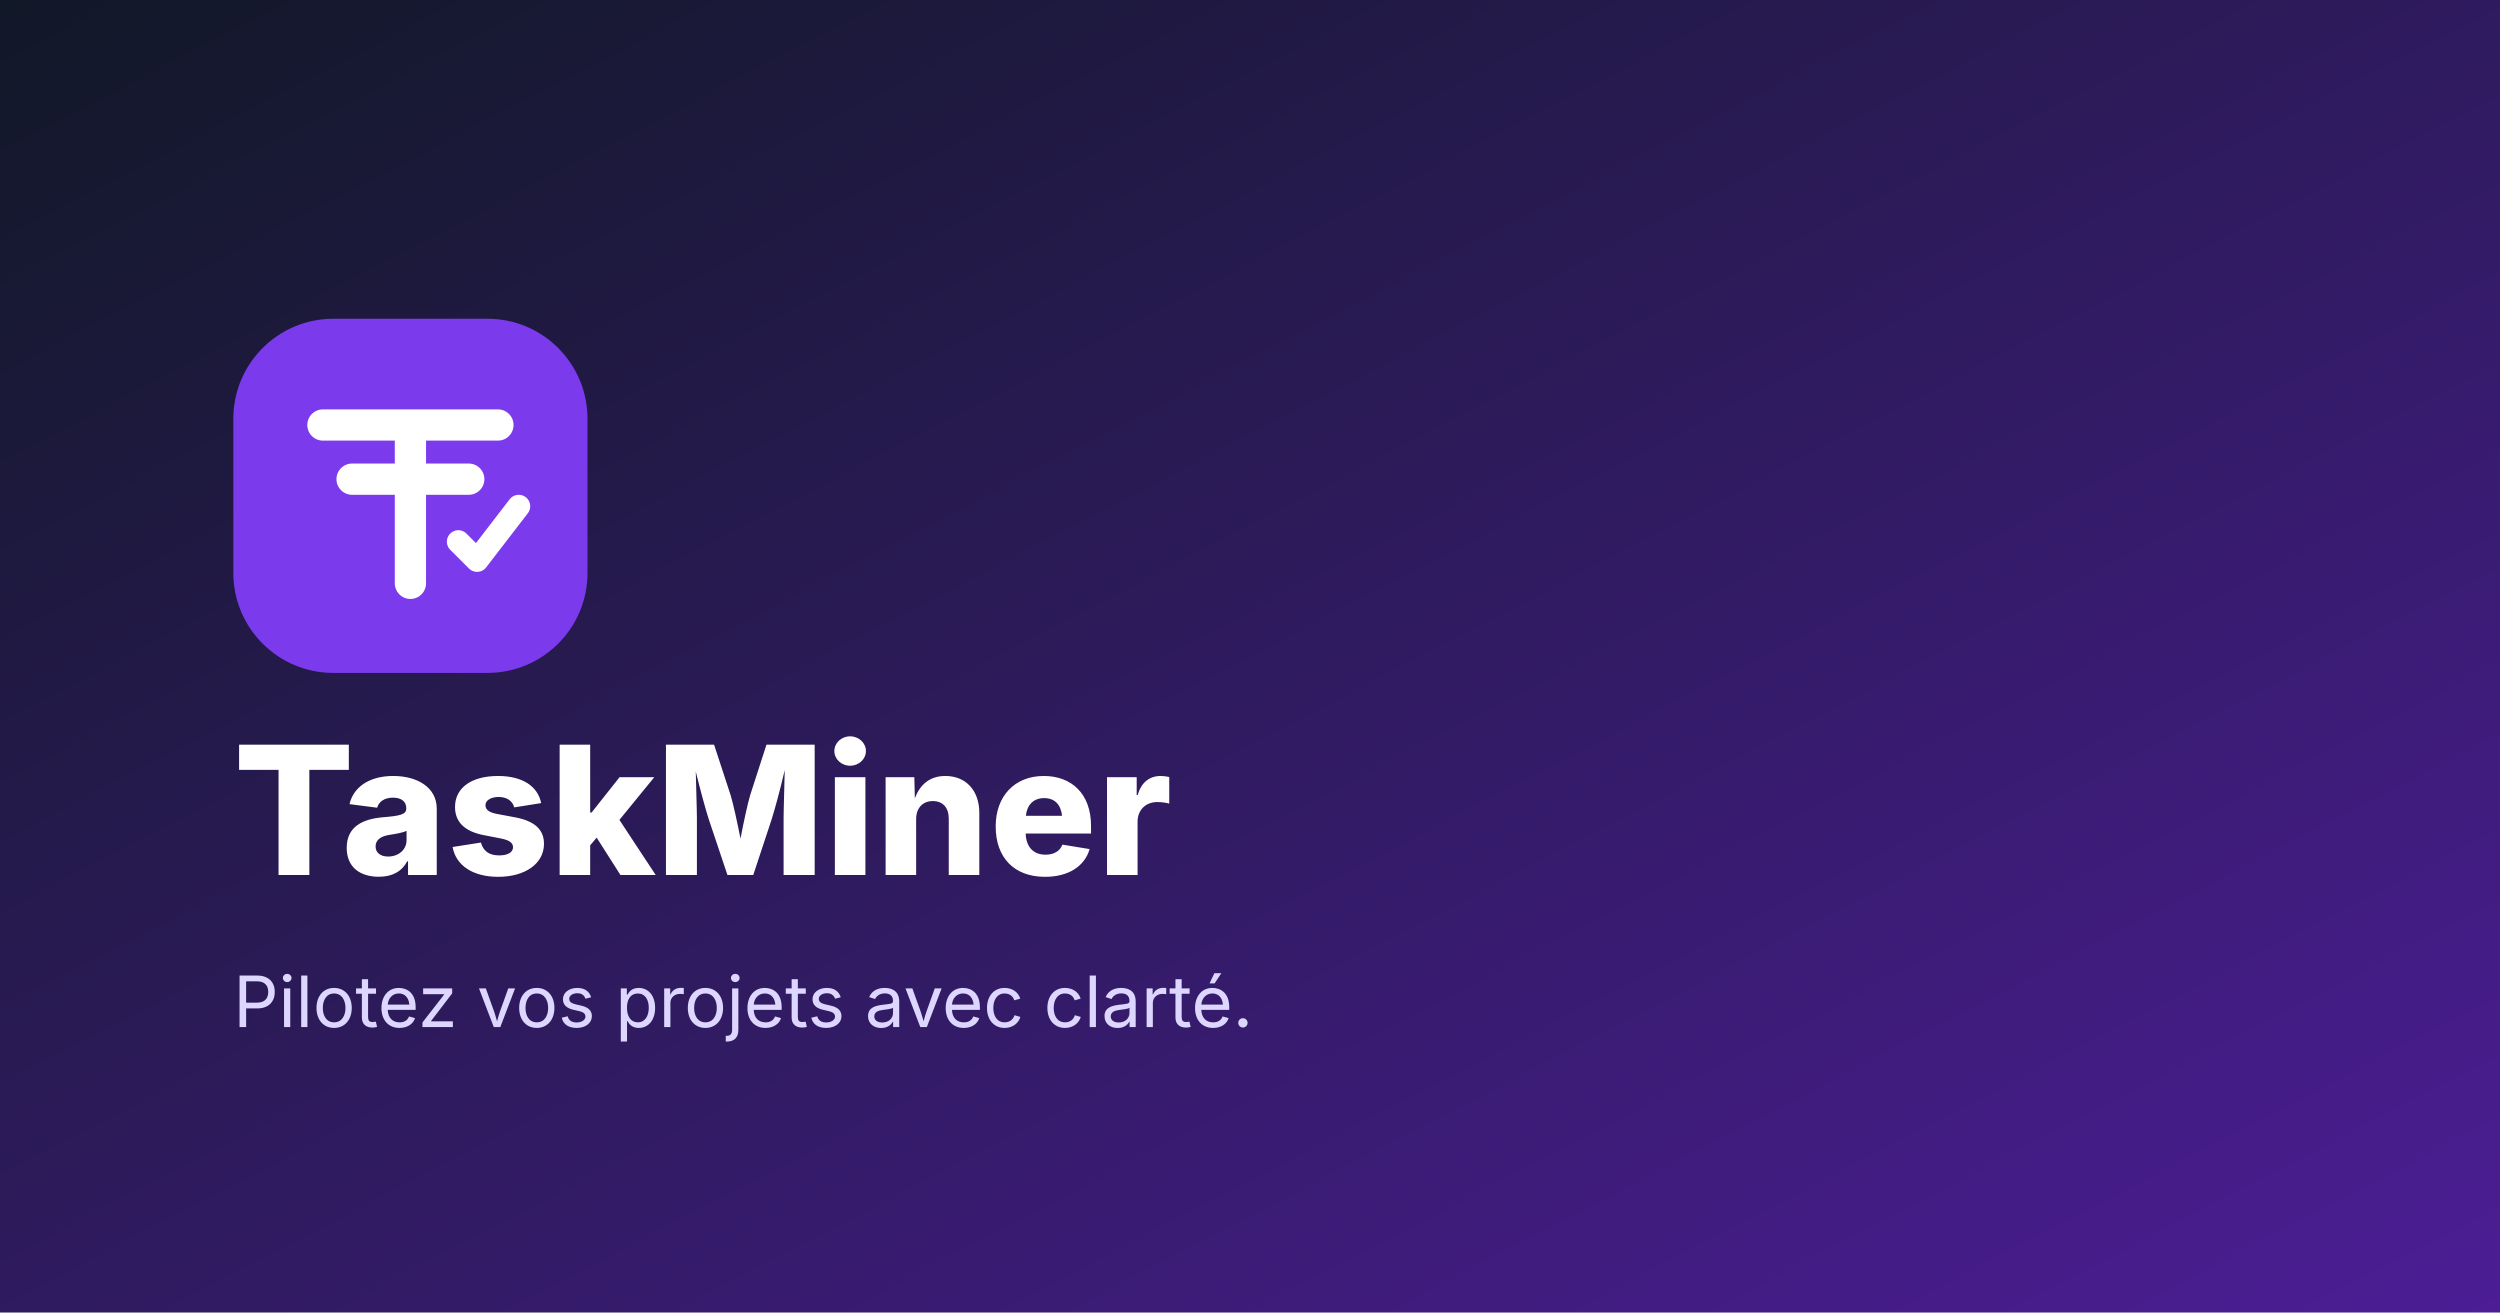
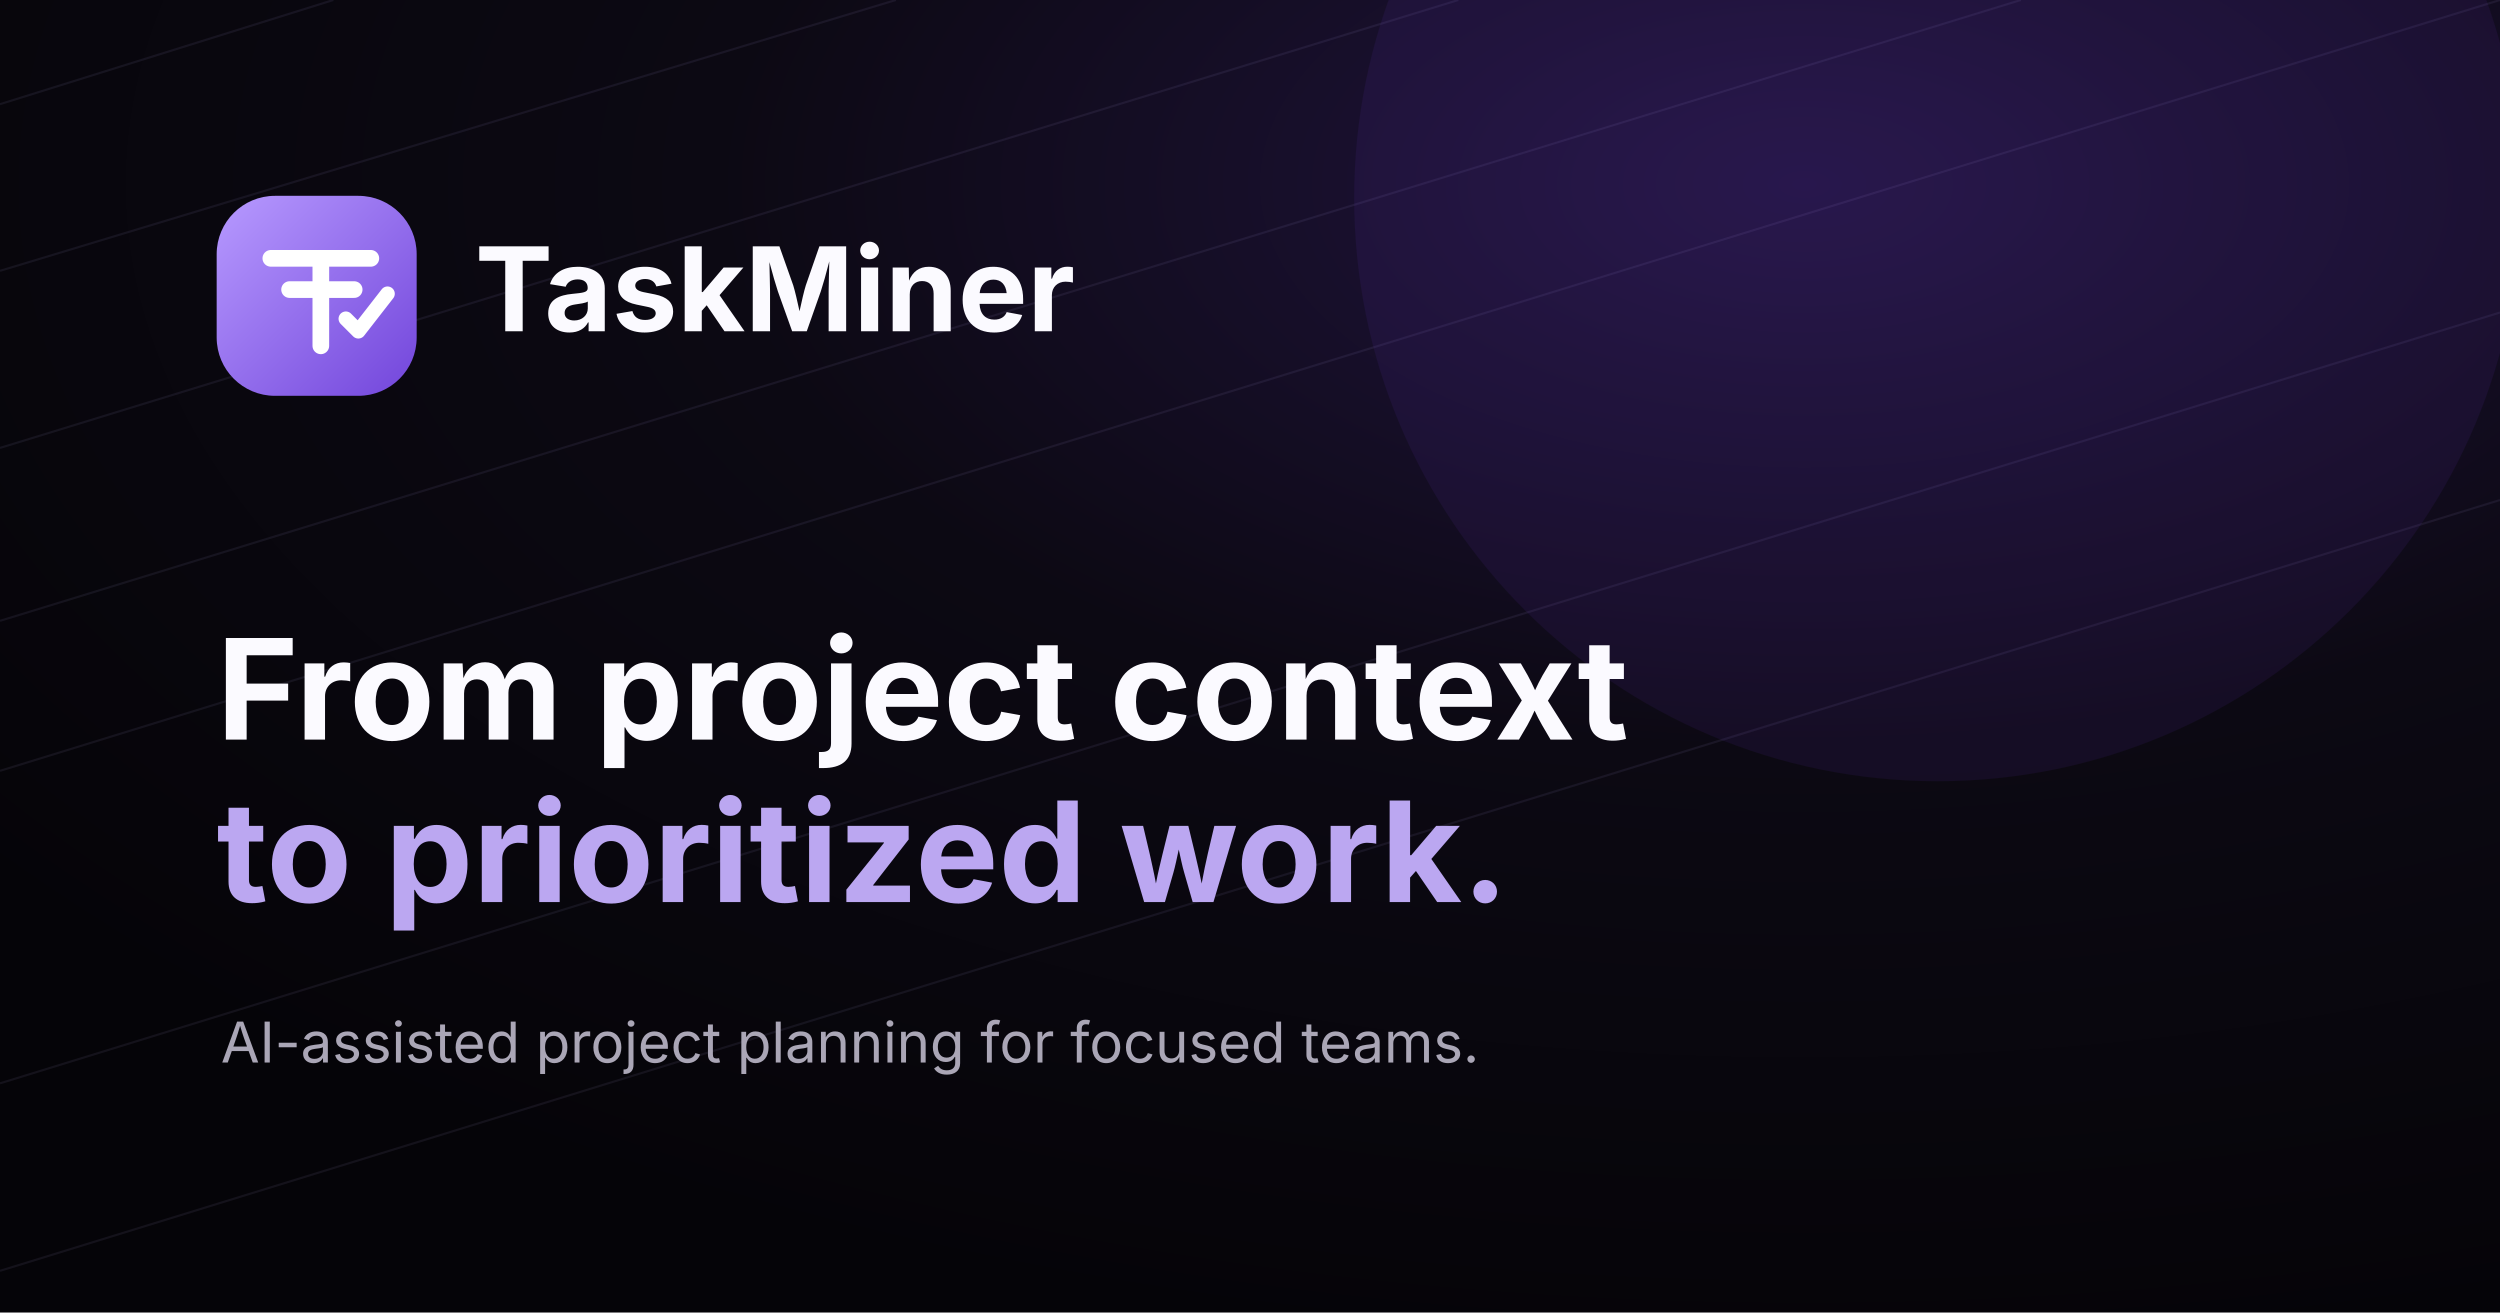
<svg xmlns="http://www.w3.org/2000/svg" viewBox="0 0 1200 630">
  <defs>
-     <linearGradient id="bg" x1="0" y1="0" x2="1" y2="1">
-       <stop stop-color="#111827" />
-       <stop offset="1" stop-color="#4c1d95" />
+     <radialGradient id="bg" cx="72%" cy="14%" r="90%">
+       <stop stop-color="#21143f" />
+       <stop offset="0.48" stop-color="#0c0913" />
+       <stop offset="1" stop-color="#050408" />
+     </radialGradient>
+     <linearGradient id="mark" x1="0" y1="0" x2="1" y2="1">
+       <stop stop-color="#b79aff" />
+       <stop offset="1" stop-color="#7245db" />
    </linearGradient>
  </defs>
  <rect width="1200" height="630" fill="url(#bg)" />
-   <rect x="112" y="153" width="170" height="170" rx="48" fill="#7c3aed" />
-   <path d="M155 204h84M197 204v76M169 230h56" fill="none" stroke="#fff" stroke-linecap="round" stroke-width="15" />
-   <path d="m220 260 9 9 20-26" fill="none" stroke="#fff" stroke-linecap="round" stroke-linejoin="round" stroke-width="11" />
-   <text x="112" y="420" fill="#fff" font-family="Inter,system-ui,sans-serif" font-size="86" font-weight="800">TaskMiner</text>
-   <text x="112" y="493" fill="#ddd6fe" font-family="Inter,system-ui,sans-serif" font-size="34">Pilotez vos projets avec clarté.</text>
+   <path d="M0 520 1200 150M0 610 1200 240M160 0 0 50M430 0 0 130M700 0 0 215M970 0 0 298M1200 0 0 370" opacity=".08" stroke="#c4b5fd" />
+   <circle cx="930" cy="95" r="280" fill="#7c3aed" opacity=".08" />
+   <rect x="104" y="94" width="96" height="96" rx="28" fill="url(#mark)" />
+   <path d="M130 124h48M154 124v42M139 139h31" fill="none" stroke="#fff" stroke-linecap="round" stroke-width="8" />
+   <path d="m166 153 6 6 14-18" fill="none" stroke="#fff" stroke-linecap="round" stroke-linejoin="round" stroke-width="7" />
+   <text x="228" y="159" fill="#fbfaff" font-family="Inter,system-ui,sans-serif" font-size="56" font-weight="750">TaskMiner</text>
+   <text x="104" y="355" fill="#fbfaff" font-family="Inter,system-ui,sans-serif" font-size="67" font-weight="720">From project context</text>
+   <text x="104" y="433" fill="#bba7f1" font-family="Inter,system-ui,sans-serif" font-size="67" font-weight="720">to prioritized work.</text>
+   <text x="106" y="510" fill="#aaa6b6" font-family="Inter,system-ui,sans-serif" font-size="27">AI-assisted project planning for focused teams.</text>
</svg>
